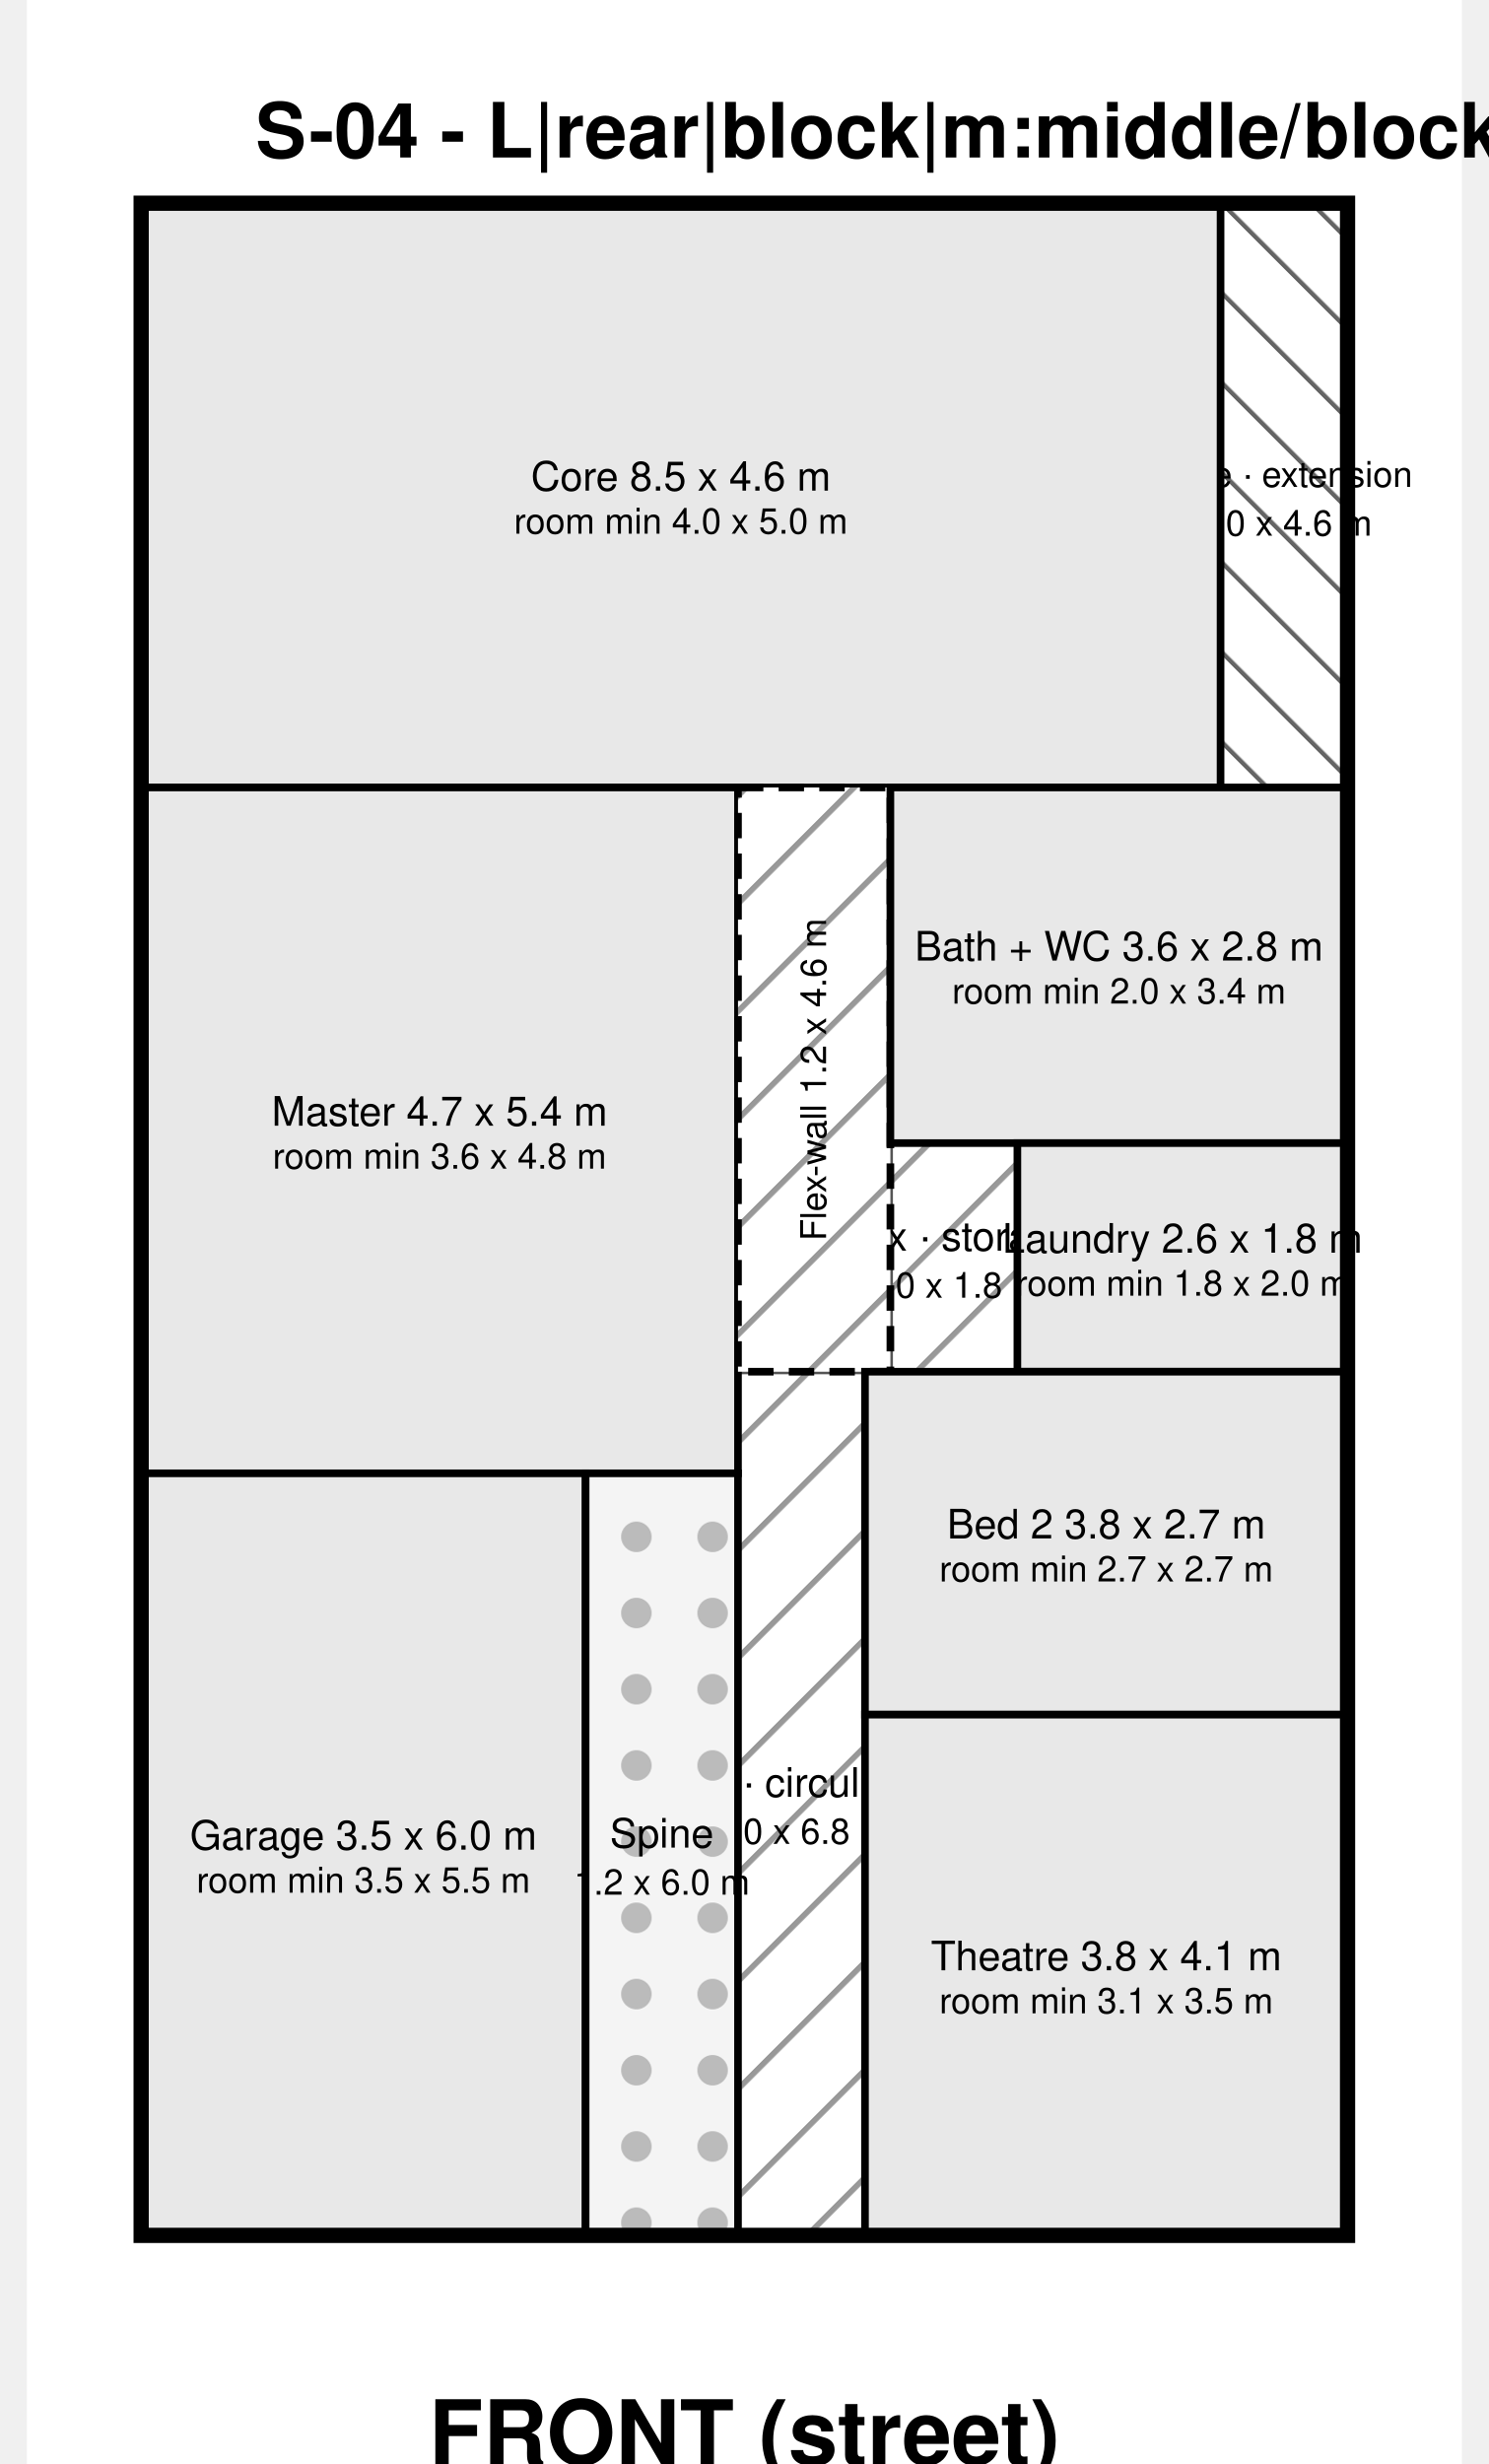
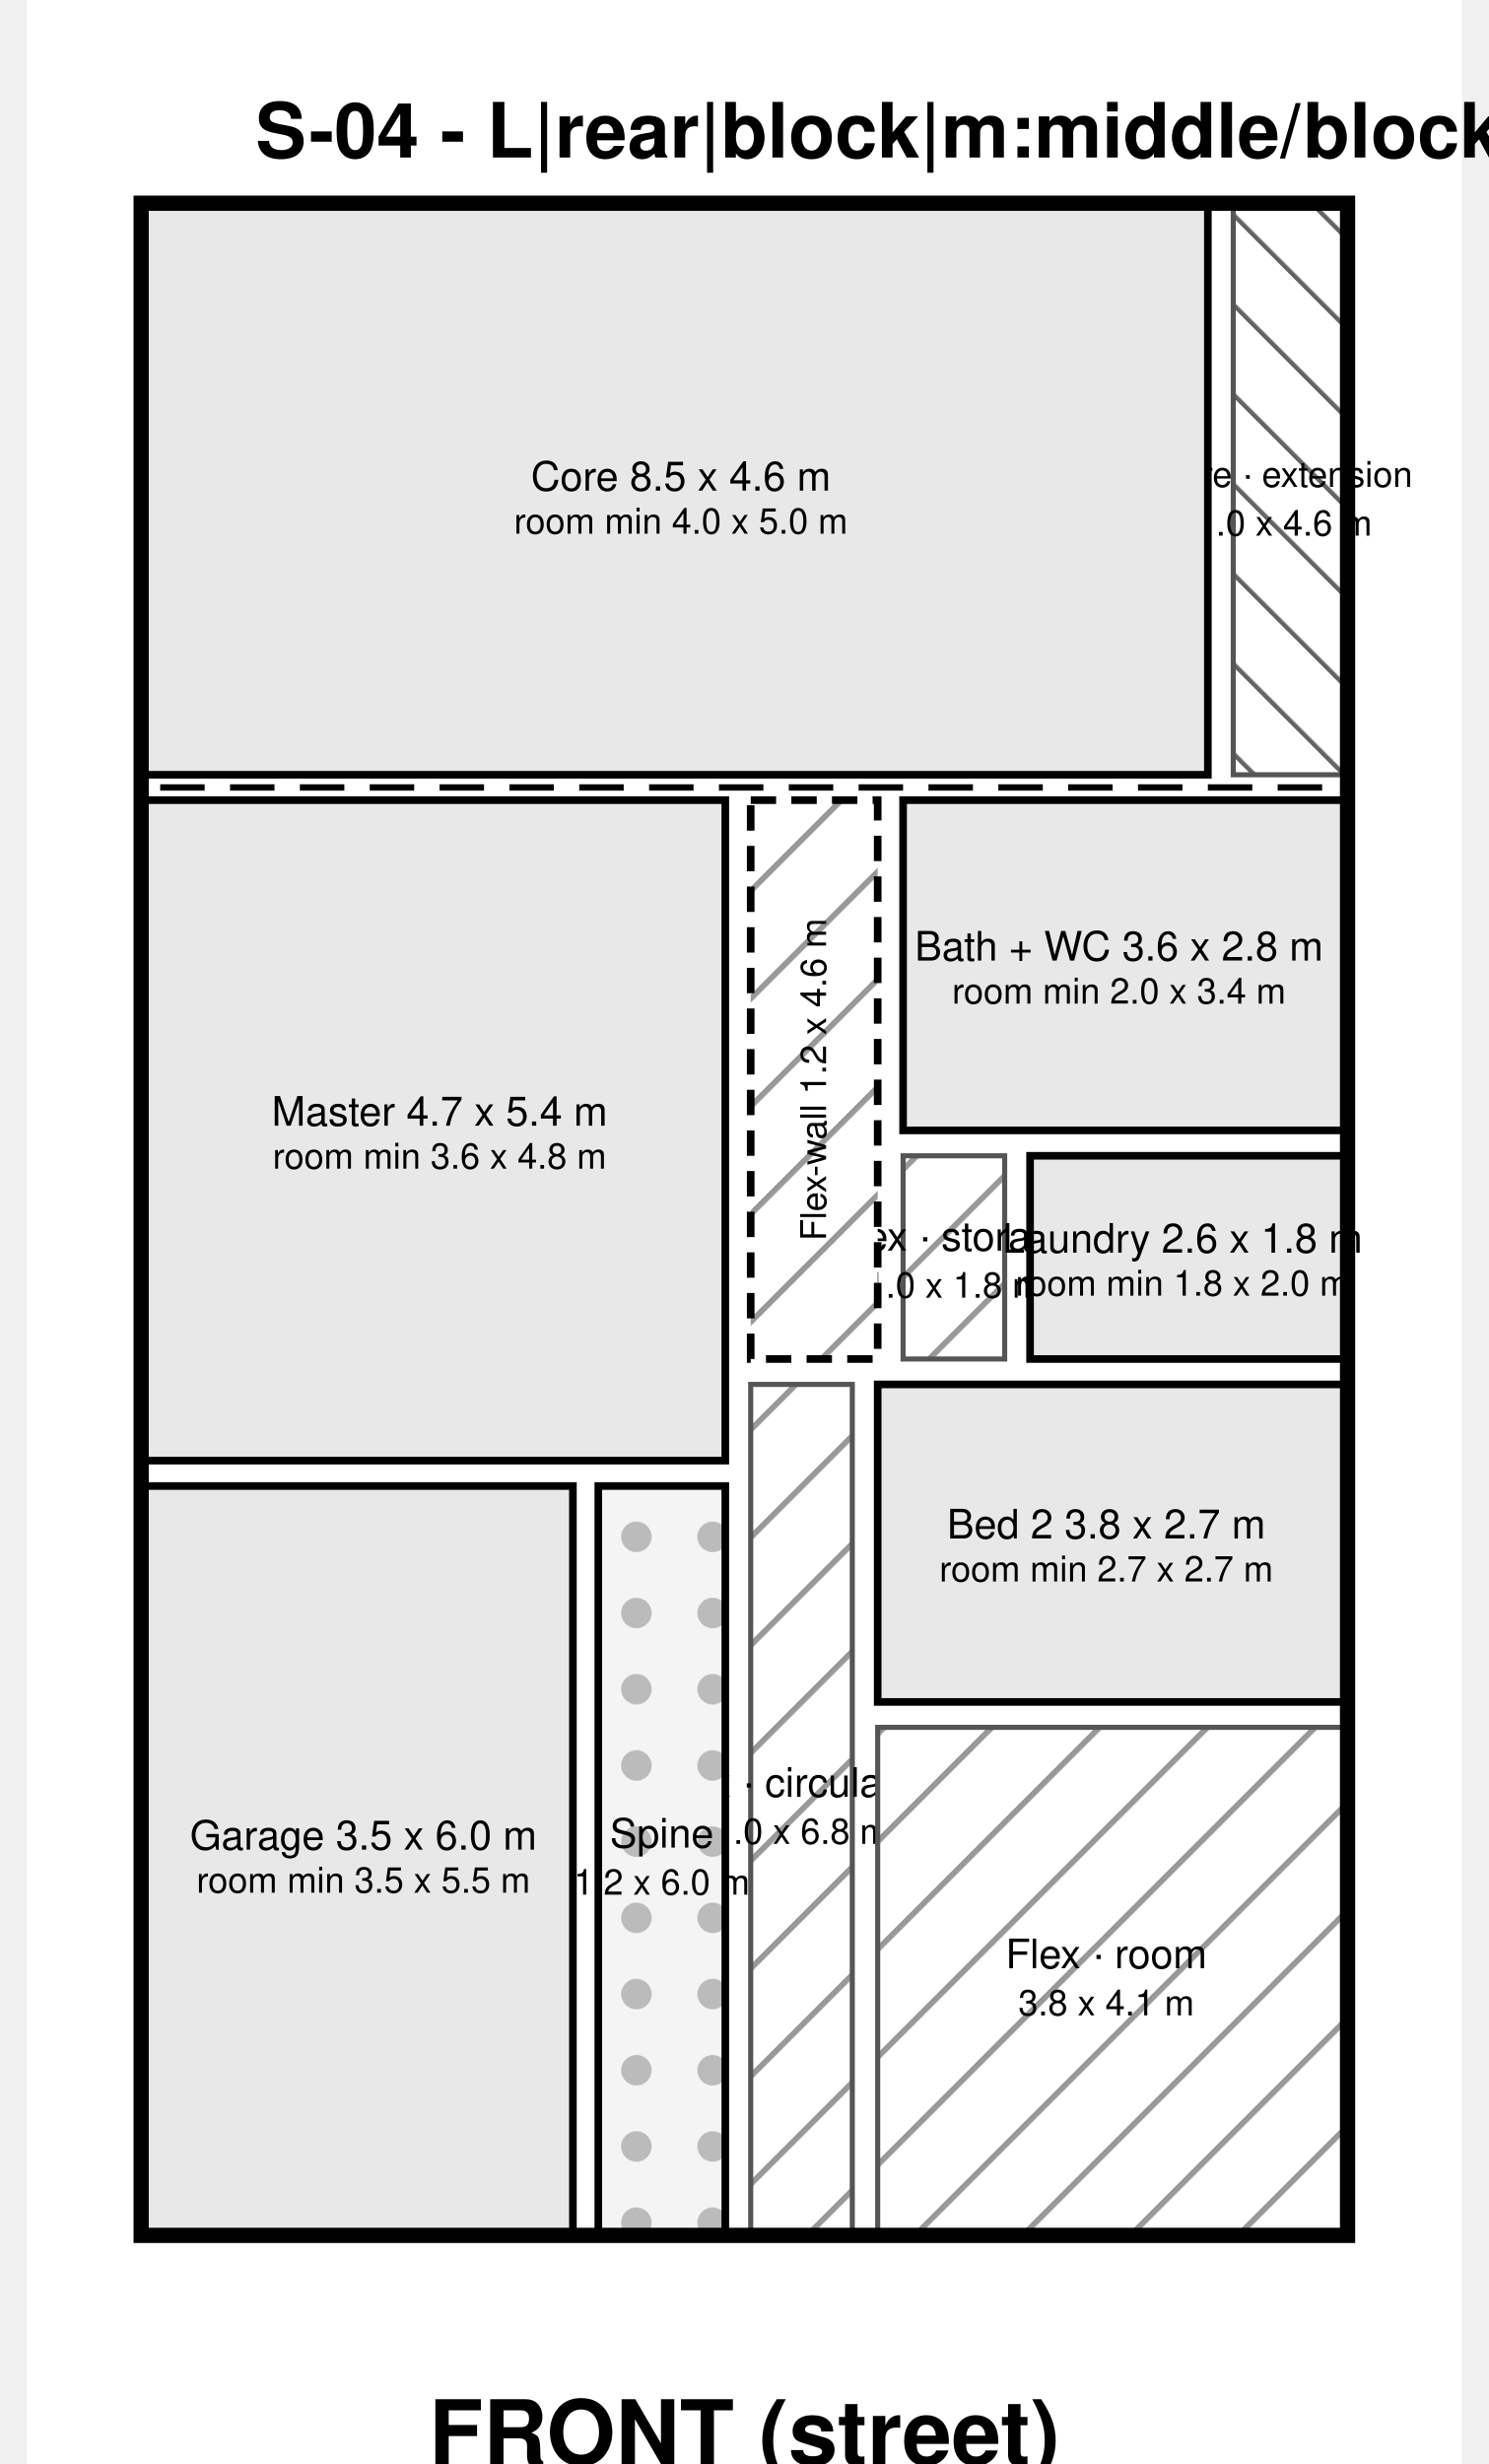
<svg xmlns="http://www.w3.org/2000/svg" width="565" height="935" viewBox="-900 -1600 11300 19400" font-family="Helvetica, Arial, sans-serif" fill="#000">
  <defs>
    <pattern id="hatch" width="600" height="600" patternUnits="userSpaceOnUse" patternTransform="rotate(45)">
      <rect width="600" height="600" fill="#ffffff" />
      <line x1="0" y1="0" x2="0" y2="600" stroke="#999" stroke-width="90" />
    </pattern>
    <pattern id="hatch2" width="500" height="500" patternUnits="userSpaceOnUse" patternTransform="rotate(-45)">
      <rect width="500" height="500" fill="#ffffff" />
      <line x1="0" y1="0" x2="0" y2="500" stroke="#666" stroke-width="70" />
    </pattern>
    <pattern id="hatch3" width="600" height="600" patternUnits="userSpaceOnUse">
      <rect width="600" height="600" fill="#ffffff" />
      <line x1="0" y1="0" x2="0" y2="600" stroke="#aaa" stroke-width="60" />
      <line x1="0" y1="0" x2="600" y2="0" stroke="#aaa" stroke-width="60" />
    </pattern>
    <pattern id="dots" width="600" height="600" patternUnits="userSpaceOnUse">
      <rect width="600" height="600" fill="#f4f4f4" />
      <circle cx="300" cy="300" r="120" fill="#bbb" />
    </pattern>
  </defs>
  <rect x="-900" y="-1600" width="11300" height="19400" fill="#ffffff" />
  <text x="900" y="-360" font-size="600" font-weight="bold">S-04 - L|rear|block|m:middle/block|wet:block|rr:-|fw|v2</text>
  <g>
-     <rect x="5900" y="7400" width="1000" height="1800" fill="url(#hatch)" stroke="#555" stroke-width="40" />
+     <rect x="6000" y="7500" width="800" height="1600" fill="url(#hatch)" stroke="#555" stroke-width="40" />
    <text x="6400" y="8140" font-size="320" text-anchor="middle" dominant-baseline="middle">Flex · storage</text>
    <text x="6400" y="8524" font-size="280" text-anchor="middle" dominant-baseline="middle">1.0 x 1.8 m</text>
  </g>
  <g>
-     <rect x="4700" y="9200" width="1000" height="6800" fill="url(#hatch)" stroke="#555" stroke-width="40" />
+     <rect x="4800" y="9300" width="800" height="6700" fill="url(#hatch)" stroke="#555" stroke-width="40" />
    <text x="5200" y="12440" font-size="320" text-anchor="middle" dominant-baseline="middle">Flex · circulation</text>
    <text x="5200" y="12824" font-size="280" text-anchor="middle" dominant-baseline="middle">1.0 x 6.8 m</text>
  </g>
  <g>
-     <rect x="8500" y="0" width="1000" height="4600" fill="url(#hatch2)" stroke="#555" stroke-width="40" />
+     <rect x="5800" y="12000" width="3700" height="4000" fill="url(#hatch)" stroke="#555" stroke-width="40" />
+     <text x="7600" y="13790" font-size="320" text-anchor="middle" dominant-baseline="middle">Flex · room</text>
+     <text x="7600" y="14174" font-size="280" text-anchor="middle" dominant-baseline="middle">3.8 x 4.1 m</text>
+   </g>
+   <g>
+     <rect x="8600" y="0" width="900" height="4500" fill="url(#hatch2)" stroke="#555" stroke-width="40" />
    <text x="9000" y="2140" font-size="280" text-anchor="middle" dominant-baseline="middle">Core · extension</text>
    <text x="9000" y="2524" font-size="280" text-anchor="middle" dominant-baseline="middle">1.0 x 4.6 m</text>
    <rect x="0" y="0" width="9500" height="4600" fill="none" stroke="#000" stroke-width="50" stroke-dasharray="350 200" />
  </g>
  <g>
-     <rect x="0" y="0" width="8500" height="4600" fill="#e8e8e8" stroke="#000" stroke-width="60" />
+     <rect x="0" y="0" width="8400" height="4500" fill="#e8e8e8" stroke="#000" stroke-width="60" />
    <text x="4250" y="2156" font-size="320" text-anchor="middle" dominant-baseline="middle">Core 8.5 x 4.6 m</text>
    <text x="4250" y="2508" font-size="280" text-anchor="middle" dominant-baseline="middle">room min 4.0 x 5.0 m</text>
  </g>
  <g>
-     <rect x="0" y="4600" width="4700" height="5400" fill="#e8e8e8" stroke="#000" stroke-width="60" />
+     <rect x="0" y="4700" width="4600" height="5200" fill="#e8e8e8" stroke="#000" stroke-width="60" />
    <text x="2350" y="7156" font-size="320" text-anchor="middle" dominant-baseline="middle">Master 4.7 x 5.4 m</text>
    <text x="2350" y="7508" font-size="280" text-anchor="middle" dominant-baseline="middle">room min 3.6 x 4.8 m</text>
  </g>
  <g>
-     <rect x="0" y="10000" width="3500" height="6000" fill="#e8e8e8" stroke="#000" stroke-width="60" />
+     <rect x="0" y="10100" width="3400" height="5900" fill="#e8e8e8" stroke="#000" stroke-width="60" />
    <text x="1750" y="12856" font-size="320" text-anchor="middle" dominant-baseline="middle">Garage 3.5 x 6.0 m</text>
    <text x="1750" y="13208" font-size="280" text-anchor="middle" dominant-baseline="middle">room min 3.5 x 5.5 m</text>
  </g>
  <g>
-     <rect x="4700" y="4600" width="1200" height="4600" fill="url(#hatch)" stroke="#000" stroke-width="60" stroke-dasharray="200 120" />
+     <rect x="4800" y="4700" width="1000" height="4400" fill="url(#hatch)" stroke="#000" stroke-width="60" stroke-dasharray="200 120" />
    <text transform="translate(5300 6900) rotate(-90)" font-size="280" text-anchor="middle" dominant-baseline="middle">Flex-wall 1.2 x 4.6 m</text>
  </g>
  <g>
-     <rect x="5900" y="4600" width="3600" height="2800" fill="#e8e8e8" stroke="#000" stroke-width="60" />
+     <rect x="6000" y="4700" width="3500" height="2600" fill="#e8e8e8" stroke="#000" stroke-width="60" />
    <text x="7700" y="5856" font-size="320" text-anchor="middle" dominant-baseline="middle">Bath + WC 3.6 x 2.8 m</text>
    <text x="7700" y="6208" font-size="280" text-anchor="middle" dominant-baseline="middle">room min 2.0 x 3.4 m</text>
  </g>
  <g>
-     <rect x="6900" y="7400" width="2600" height="1800" fill="#e8e8e8" stroke="#000" stroke-width="60" />
+     <rect x="7000" y="7500" width="2500" height="1600" fill="#e8e8e8" stroke="#000" stroke-width="60" />
    <text x="8200" y="8156" font-size="320" text-anchor="middle" dominant-baseline="middle">Laundry 2.6 x 1.8 m</text>
    <text x="8200" y="8508" font-size="280" text-anchor="middle" dominant-baseline="middle">room min 1.8 x 2.0 m</text>
  </g>
  <g>
-     <rect x="5700" y="9200" width="3800" height="2700" fill="#e8e8e8" stroke="#000" stroke-width="60" />
+     <rect x="5800" y="9300" width="3700" height="2500" fill="#e8e8e8" stroke="#000" stroke-width="60" />
    <text x="7600" y="10406" font-size="320" text-anchor="middle" dominant-baseline="middle">Bed 2 3.8 x 2.7 m</text>
    <text x="7600" y="10758" font-size="280" text-anchor="middle" dominant-baseline="middle">room min 2.7 x 2.7 m</text>
  </g>
  <g>
-     <rect x="5700" y="11900" width="3800" height="4100" fill="#e8e8e8" stroke="#000" stroke-width="60" />
-     <text x="7600" y="13806" font-size="320" text-anchor="middle" dominant-baseline="middle">Theatre 3.8 x 4.1 m</text>
-     <text x="7600" y="14158" font-size="280" text-anchor="middle" dominant-baseline="middle">room min 3.1 x 3.5 m</text>
-   </g>
-   <g>
-     <rect x="3500" y="10000" width="1200" height="6000" fill="url(#dots)" stroke="#000" stroke-width="60" />
+     <rect x="3600" y="10100" width="1000" height="5900" fill="url(#dots)" stroke="#000" stroke-width="60" />
    <text x="4100" y="12840" font-size="320" text-anchor="middle" dominant-baseline="middle">Spine</text>
    <text x="4100" y="13224" font-size="280" text-anchor="middle" dominant-baseline="middle">1.2 x 6.0 m</text>
  </g>
  <rect x="0" y="0" width="9500" height="16000" fill="none" stroke="#000" stroke-width="120" />
  <text x="4750" y="17800" font-size="700" text-anchor="middle" font-weight="bold">FRONT (street)</text>
</svg>
